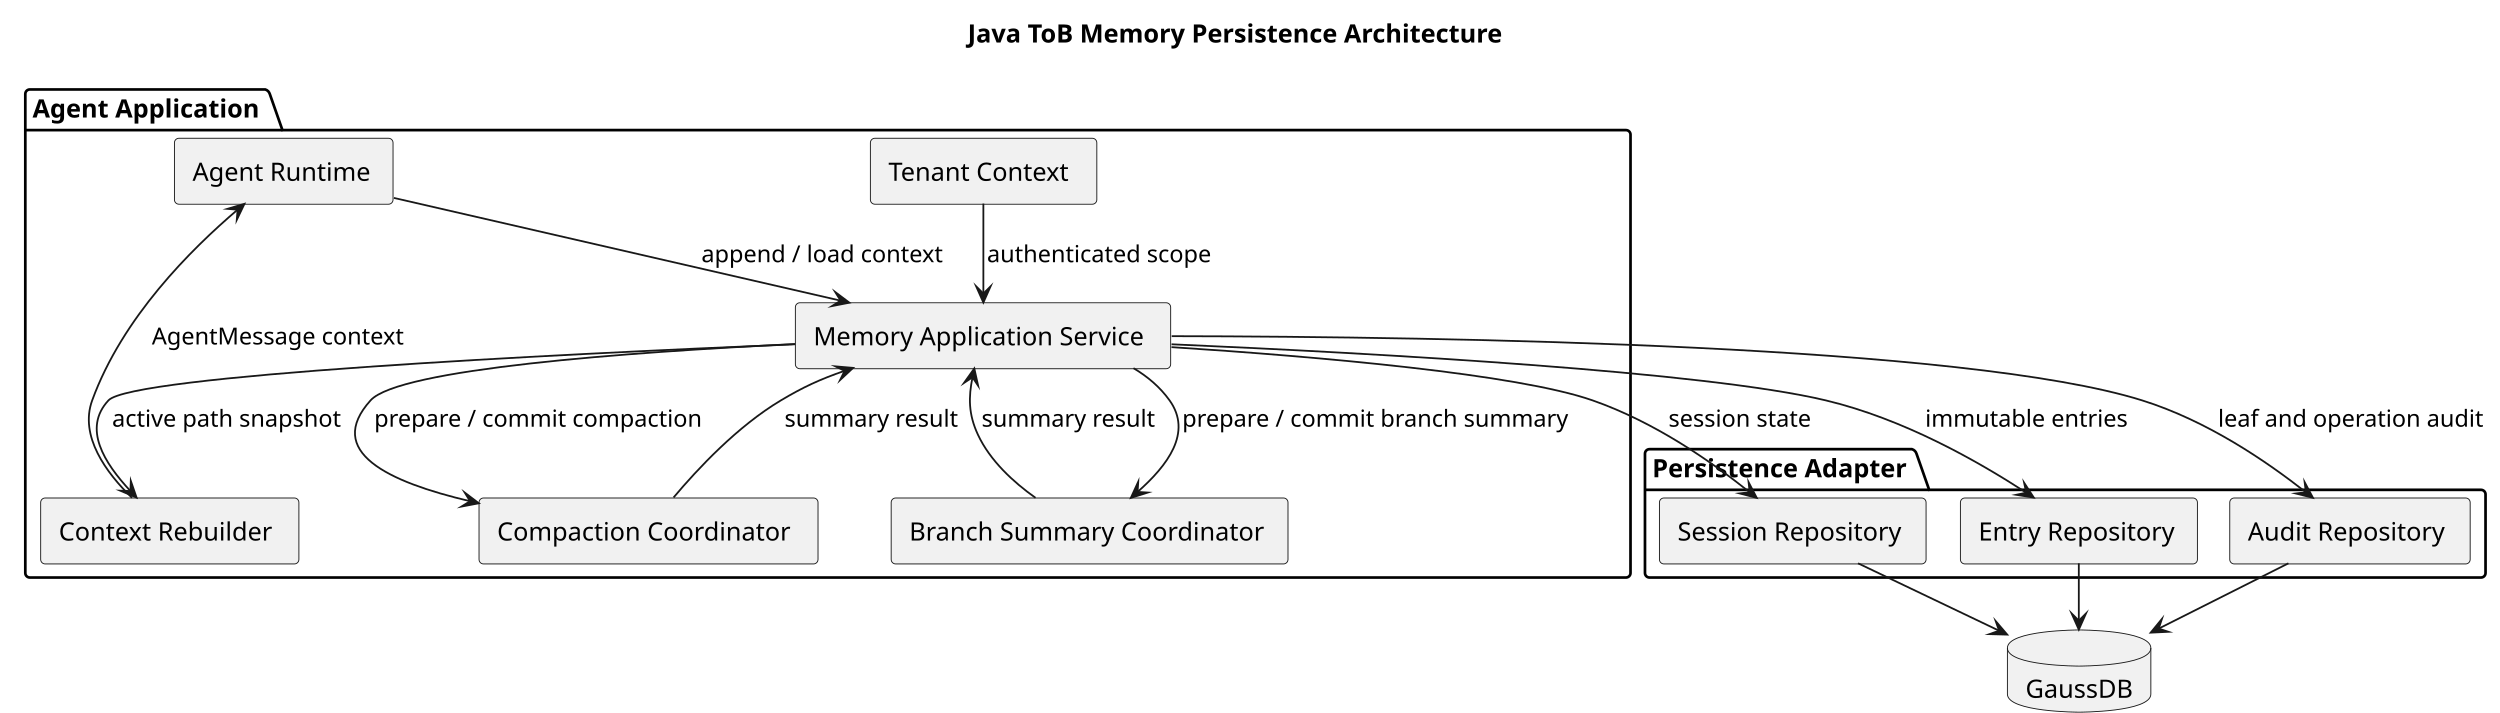
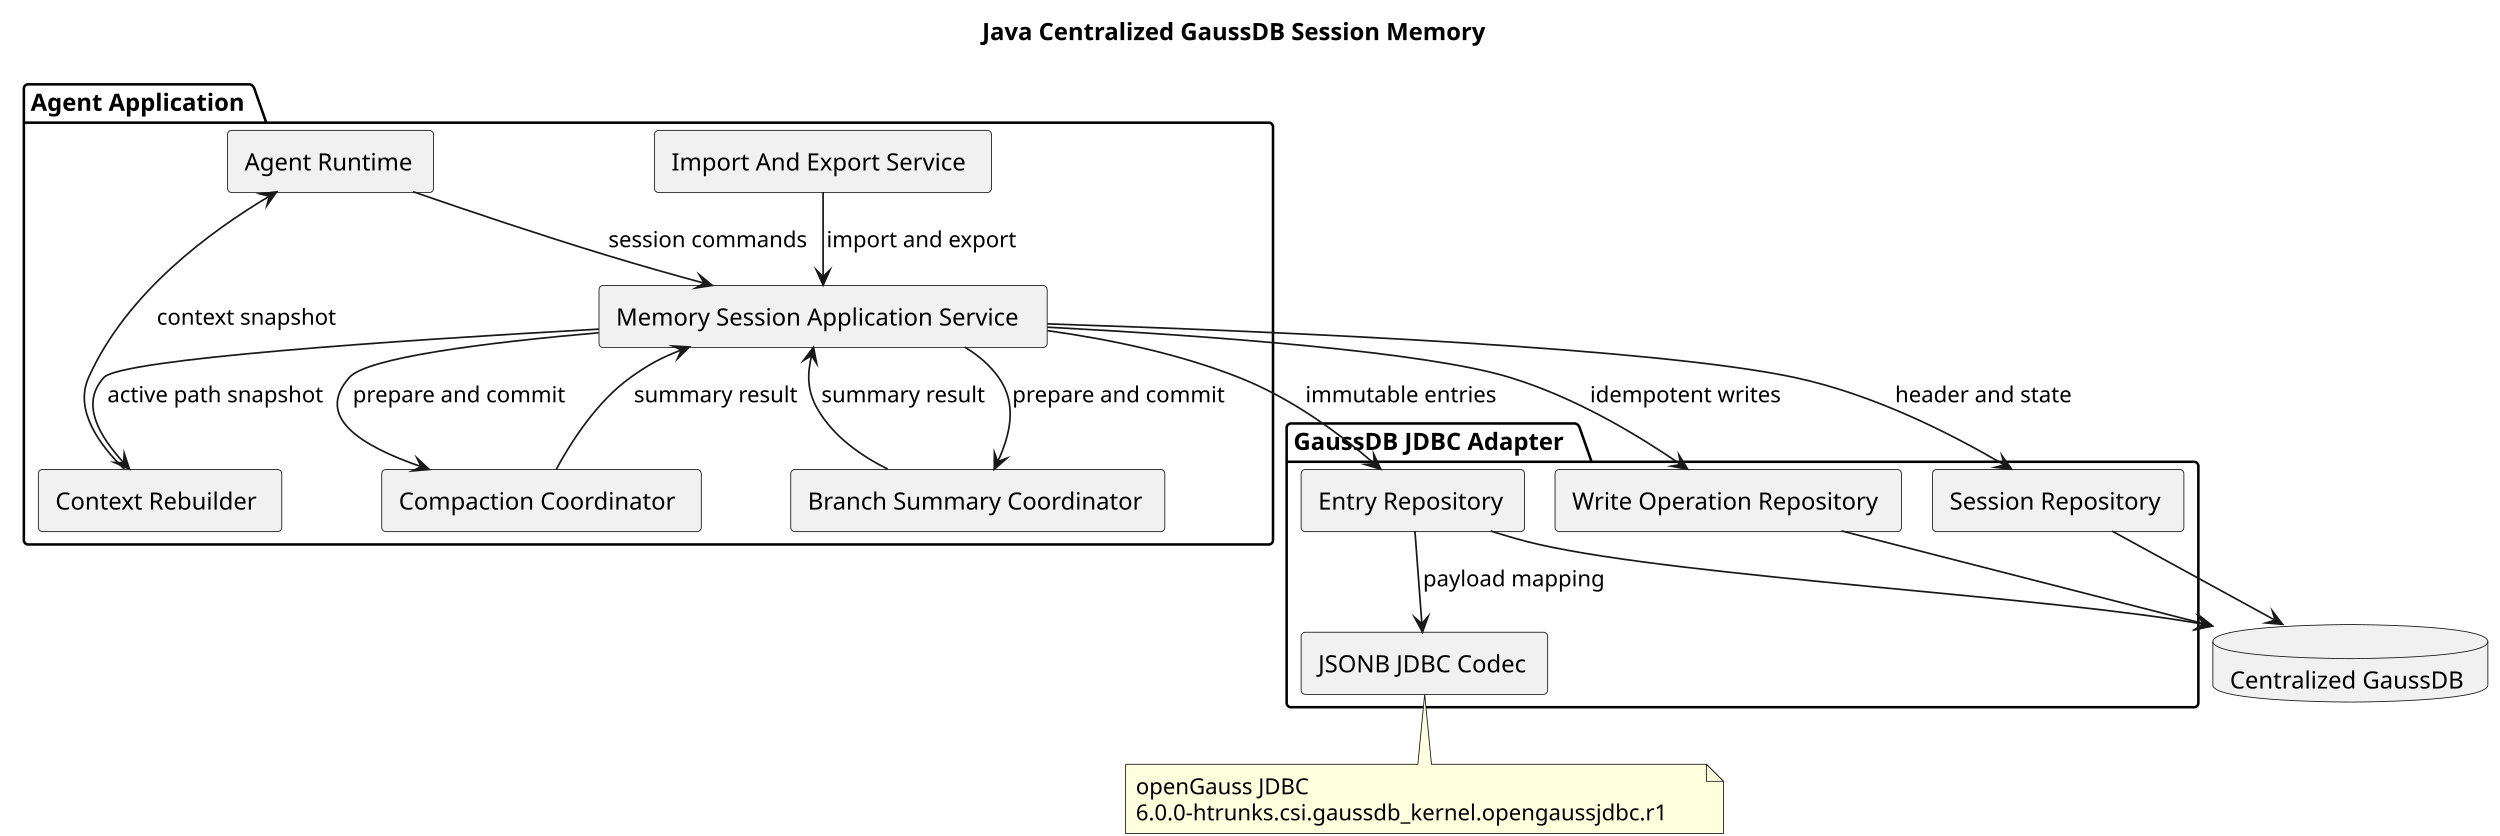
- <svg xmlns="http://www.w3.org/2000/svg" contentStyleType="text/css" data-diagram-type="DESCRIPTION" height="394px" preserveAspectRatio="none" style="width:1383px;height:394px;background:#FFFFFF;" version="1.1" viewBox="0 0 1383 394" width="1383px" zoomAndPan="magnify">
+ <svg xmlns="http://www.w3.org/2000/svg" contentStyleType="text/css" data-diagram-type="DESCRIPTION" height="490px" preserveAspectRatio="none" style="width:1467px;height:490px;background:#FFFFFF;" version="1.1" viewBox="0 0 1467 490" width="1467px" zoomAndPan="magnify">
  <defs />
  <g>
    <g class="title" data-source-line="2">
-       <text fill="#000000" font-family="sans-serif" font-size="14" font-weight="700" lengthAdjust="spacing" textLength="305.354" x="535.323" y="23.535">Java ToB Memory Persistence Architecture</text>
+       <text fill="#000000" font-family="sans-serif" font-size="14" font-weight="700" lengthAdjust="spacing" textLength="307.87" x="576.315" y="23.535">Java Centralized GaussDB Session Memory</text>
    </g>
-     <g class="cluster" data-qualified-name="Agent Application" data-source-line="11" id="ent0001">
-       <path d="M16.5,49.488 L146.74,49.488 A3.75,3.75 0 0 1 149.24,51.988 L156.24,71.977 L899.5,71.977 A2.5,2.5 0 0 1 902,74.477 L902,316.988 A2.5,2.5 0 0 1 899.5,319.488 L16.5,319.488 A2.5,2.5 0 0 1 14,316.988 L14,51.988 A2.5,2.5 0 0 1 16.5,49.488" fill="none" style="stroke:#000000;stroke-width:1.5;" />
+     <g class="cluster" data-qualified-name="Agent Application" data-source-line="15" id="ent0001">
+       <path d="M16.5,49.488 L146.74,49.488 A3.75,3.75 0 0 1 149.24,51.988 L156.24,71.977 L744.5,71.977 A2.5,2.5 0 0 1 747,74.477 L747,316.988 A2.5,2.5 0 0 1 744.5,319.488 L16.5,319.488 A2.5,2.5 0 0 1 14,316.988 L14,51.988 A2.5,2.5 0 0 1 16.5,49.488" fill="none" style="stroke:#000000;stroke-width:1.5;" />
      <line style="stroke:#000000;stroke-width:1.5;" x1="14" x2="156.24" y1="71.977" y2="71.977" />
      <text fill="#000000" font-family="sans-serif" font-size="14" font-weight="700" lengthAdjust="spacing" textLength="129.24" x="18" y="65.023">Agent Application</text>
    </g>
-     <g class="cluster" data-qualified-name="Persistence Adapter" data-source-line="20" id="ent0008">
-       <path d="M912.5,248.488 L1057.711,248.488 A3.75,3.75 0 0 1 1060.211,250.988 L1067.211,270.977 L1372.5,270.977 A2.5,2.5 0 0 1 1375,273.477 L1375,316.988 A2.5,2.5 0 0 1 1372.5,319.488 L912.5,319.488 A2.5,2.5 0 0 1 910,316.988 L910,250.988 A2.5,2.5 0 0 1 912.5,248.488" fill="none" style="stroke:#000000;stroke-width:1.5;" />
-       <line style="stroke:#000000;stroke-width:1.5;" x1="910" x2="1067.211" y1="270.977" y2="270.977" />
-       <text fill="#000000" font-family="sans-serif" font-size="14" font-weight="700" lengthAdjust="spacing" textLength="144.211" x="914" y="264.023">Persistence Adapter</text>
+     <g class="cluster" data-qualified-name="GaussDB JDBC Adapter" data-source-line="24" id="ent0008">
+       <path d="M757.5,248.488 L924.429,248.488 A3.75,3.75 0 0 1 926.929,250.988 L933.929,270.977 L1287.5,270.977 A2.5,2.5 0 0 1 1290,273.477 L1290,412.488 A2.5,2.5 0 0 1 1287.5,414.988 L757.5,414.988 A2.5,2.5 0 0 1 755,412.488 L755,250.988 A2.5,2.5 0 0 1 757.5,248.488" fill="none" style="stroke:#000000;stroke-width:1.5;" />
+       <line style="stroke:#000000;stroke-width:1.5;" x1="755" x2="933.929" y1="270.977" y2="270.977" />
+       <text fill="#000000" font-family="sans-serif" font-size="14" font-weight="700" lengthAdjust="spacing" textLength="165.929" x="759" y="264.023">GaussDB JDBC Adapter</text>
    </g>
-     <g class="entity" data-qualified-name="db" data-source-line="26" id="ent0012">
-       <path d="M1110.5,358.488 C1110.5,348.488 1150.175,348.488 1150.175,348.488 C1150.175,348.488 1189.85,348.488 1189.85,358.488 L1189.85,383.977 C1189.85,393.977 1150.175,393.977 1150.175,393.977 C1150.175,393.977 1110.5,393.977 1110.5,383.977 L1110.5,358.488" fill="#F1F1F1" style="stroke:#181818;stroke-width:0.5;" />
-       <path d="M1110.5,358.488 C1110.5,368.488 1150.175,368.488 1150.175,368.488 C1150.175,368.488 1189.85,368.488 1189.85,358.488" fill="none" style="stroke:#181818;stroke-width:0.5;" />
-       <text fill="#000000" font-family="sans-serif" font-size="14" lengthAdjust="spacing" textLength="59.35" x="1120.5" y="386.023">GaussDB</text>
+     <g class="entity" data-qualified-name="db" data-source-line="31" id="ent0013">
+       <path d="M1298.5,376.488 C1298.5,366.488 1379.19,366.488 1379.19,366.488 C1379.19,366.488 1459.881,366.488 1459.881,376.488 L1459.881,401.977 C1459.881,411.977 1379.19,411.977 1379.19,411.977 C1379.19,411.977 1298.5,411.977 1298.5,401.977 L1298.5,376.488" fill="#F1F1F1" style="stroke:#181818;stroke-width:0.5;" />
+       <path d="M1298.5,376.488 C1298.5,386.488 1379.19,386.488 1379.19,386.488 C1379.19,386.488 1459.881,386.488 1459.881,376.488" fill="none" style="stroke:#181818;stroke-width:0.5;" />
+       <text fill="#000000" font-family="sans-serif" font-size="14" lengthAdjust="spacing" textLength="141.381" x="1308.5" y="404.023">Centralized GaussDB</text>
    </g>
-     <g class="entity" data-qualified-name="Agent Application.runtime" data-source-line="12" id="ent0002">
-       <rect fill="#F1F1F1" height="36.488" rx="2.5" ry="2.5" style="stroke:#181818;stroke-width:0.5;" width="120.926" x="96.5" y="76.488" />
-       <text fill="#000000" font-family="sans-serif" font-size="14" lengthAdjust="spacing" textLength="100.926" x="106.5" y="100.023">Agent Runtime</text>
+     <g class="entity" data-qualified-name="GMN29" data-source-line="50" id="ent0030">
+       <path d="M660.5,448.488 L660.5,489.109 A0,0 0 0 0 660.5,489.109 L1011.318,489.109 A0,0 0 0 0 1011.318,489.109 L1011.318,458.488 L1001.318,448.488 L840,448.488 L836,407.299 L832,448.488 L660.5,448.488 A0,0 0 0 0 660.5,448.488" fill="#FEFFDD" style="stroke:#181818;stroke-width:0.5;" />
+       <path d="M1001.318,448.488 L1001.318,458.488 L1011.318,458.488 L1001.318,448.488" fill="#FEFFDD" style="stroke:#181818;stroke-width:0.5;" />
+       <text fill="#000000" font-family="sans-serif" font-size="13" lengthAdjust="spacing" textLength="103.74" x="666.5" y="466.057">openGauss JDBC</text>
+       <text fill="#000000" font-family="sans-serif" font-size="13" lengthAdjust="spacing" textLength="329.818" x="666.5" y="481.367">6.0.0-htrunks.csi.gaussdb_kernel.opengaussjdbc.r1</text>
    </g>
-     <g class="entity" data-qualified-name="Agent Application.memory" data-source-line="13" id="ent0003">
-       <rect fill="#F1F1F1" height="36.488" rx="2.5" ry="2.5" style="stroke:#181818;stroke-width:0.5;" width="207.612" x="440" y="167.488" />
-       <text fill="#000000" font-family="sans-serif" font-size="14" lengthAdjust="spacing" textLength="187.612" x="450" y="191.023">Memory Application Service</text>
+     <g class="entity" data-qualified-name="Agent Application.runtime" data-source-line="16" id="ent0002">
+       <rect fill="#F1F1F1" height="36.488" rx="2.5" ry="2.5" style="stroke:#181818;stroke-width:0.5;" width="120.926" x="133.5" y="76.488" />
+       <text fill="#000000" font-family="sans-serif" font-size="14" lengthAdjust="spacing" textLength="100.926" x="143.5" y="100.023">Agent Runtime</text>
    </g>
-     <g class="entity" data-qualified-name="Agent Application.context" data-source-line="14" id="ent0004">
+     <g class="entity" data-qualified-name="Agent Application.memory" data-source-line="17" id="ent0003">
+       <rect fill="#F1F1F1" height="36.488" rx="2.5" ry="2.5" style="stroke:#181818;stroke-width:0.5;" width="262.99" x="351.5" y="167.488" />
+       <text fill="#000000" font-family="sans-serif" font-size="14" lengthAdjust="spacing" textLength="242.99" x="361.5" y="191.023">Memory Session Application Service</text>
+     </g>
+     <g class="entity" data-qualified-name="Agent Application.context" data-source-line="18" id="ent0004">
      <rect fill="#F1F1F1" height="36.488" rx="2.5" ry="2.5" style="stroke:#181818;stroke-width:0.5;" width="142.849" x="22.5" y="275.488" />
      <text fill="#000000" font-family="sans-serif" font-size="14" lengthAdjust="spacing" textLength="122.849" x="32.5" y="299.023">Context Rebuilder</text>
    </g>
-     <g class="entity" data-qualified-name="Agent Application.compact" data-source-line="15" id="ent0005">
-       <rect fill="#F1F1F1" height="36.488" rx="2.5" ry="2.5" style="stroke:#181818;stroke-width:0.5;" width="187.528" x="265" y="275.488" />
-       <text fill="#000000" font-family="sans-serif" font-size="14" lengthAdjust="spacing" textLength="167.528" x="275" y="299.023">Compaction Coordinator</text>
+     <g class="entity" data-qualified-name="Agent Application.compact" data-source-line="19" id="ent0005">
+       <rect fill="#F1F1F1" height="36.488" rx="2.5" ry="2.5" style="stroke:#181818;stroke-width:0.5;" width="187.528" x="224" y="275.488" />
+       <text fill="#000000" font-family="sans-serif" font-size="14" lengthAdjust="spacing" textLength="167.528" x="234" y="299.023">Compaction Coordinator</text>
    </g>
-     <g class="entity" data-qualified-name="Agent Application.branch" data-source-line="16" id="ent0006">
-       <rect fill="#F1F1F1" height="36.488" rx="2.5" ry="2.5" style="stroke:#181818;stroke-width:0.5;" width="219.52" x="493" y="275.488" />
-       <text fill="#000000" font-family="sans-serif" font-size="14" lengthAdjust="spacing" textLength="199.52" x="503" y="299.023">Branch Summary Coordinator</text>
+     <g class="entity" data-qualified-name="Agent Application.branch" data-source-line="20" id="ent0006">
+       <rect fill="#F1F1F1" height="36.488" rx="2.5" ry="2.5" style="stroke:#181818;stroke-width:0.5;" width="219.52" x="464" y="275.488" />
+       <text fill="#000000" font-family="sans-serif" font-size="14" lengthAdjust="spacing" textLength="199.52" x="474" y="299.023">Branch Summary Coordinator</text>
    </g>
-     <g class="entity" data-qualified-name="Agent Application.tenant" data-source-line="17" id="ent0007">
-       <rect fill="#F1F1F1" height="36.488" rx="2.5" ry="2.5" style="stroke:#181818;stroke-width:0.5;" width="125.26" x="481.5" y="76.488" />
-       <text fill="#000000" font-family="sans-serif" font-size="14" lengthAdjust="spacing" textLength="105.26" x="491.5" y="100.023">Tenant Context</text>
+     <g class="entity" data-qualified-name="Agent Application.migration" data-source-line="21" id="ent0007">
+       <rect fill="#F1F1F1" height="36.488" rx="2.5" ry="2.5" style="stroke:#181818;stroke-width:0.5;" width="197.81" x="384" y="76.488" />
+       <text fill="#000000" font-family="sans-serif" font-size="14" lengthAdjust="spacing" textLength="177.81" x="394" y="100.023">Import And Export Service</text>
    </g>
-     <g class="entity" data-qualified-name="Persistence Adapter.sessionRepo" data-source-line="21" id="ent0009">
-       <rect fill="#F1F1F1" height="36.488" rx="2.5" ry="2.5" style="stroke:#181818;stroke-width:0.5;" width="147.504" x="918" y="275.488" />
-       <text fill="#000000" font-family="sans-serif" font-size="14" lengthAdjust="spacing" textLength="127.504" x="928" y="299.023">Session Repository</text>
+     <g class="entity" data-qualified-name="GaussDB JDBC Adapter.sessionRepo" data-source-line="25" id="ent0009">
+       <rect fill="#F1F1F1" height="36.488" rx="2.5" ry="2.5" style="stroke:#181818;stroke-width:0.5;" width="147.504" x="1134" y="275.488" />
+       <text fill="#000000" font-family="sans-serif" font-size="14" lengthAdjust="spacing" textLength="127.504" x="1144" y="299.023">Session Repository</text>
    </g>
-     <g class="entity" data-qualified-name="Persistence Adapter.entryRepo" data-source-line="22" id="ent0010">
-       <rect fill="#F1F1F1" height="36.488" rx="2.5" ry="2.5" style="stroke:#181818;stroke-width:0.5;" width="131.111" x="1084.5" y="275.488" />
-       <text fill="#000000" font-family="sans-serif" font-size="14" lengthAdjust="spacing" textLength="111.111" x="1094.5" y="299.023">Entry Repository</text>
+     <g class="entity" data-qualified-name="GaussDB JDBC Adapter.entryRepo" data-source-line="26" id="ent0010">
+       <rect fill="#F1F1F1" height="36.488" rx="2.5" ry="2.5" style="stroke:#181818;stroke-width:0.5;" width="131.111" x="763.5" y="275.488" />
+       <text fill="#000000" font-family="sans-serif" font-size="14" lengthAdjust="spacing" textLength="111.111" x="773.5" y="299.023">Entry Repository</text>
    </g>
-     <g class="entity" data-qualified-name="Persistence Adapter.auditRepo" data-source-line="23" id="ent0011">
-       <rect fill="#F1F1F1" height="36.488" rx="2.5" ry="2.5" style="stroke:#181818;stroke-width:0.5;" width="132.998" x="1233.5" y="275.488" />
-       <text fill="#000000" font-family="sans-serif" font-size="14" lengthAdjust="spacing" textLength="112.998" x="1243.5" y="299.023">Audit Repository</text>
+     <g class="entity" data-qualified-name="GaussDB JDBC Adapter.operationRepo" data-source-line="27" id="ent0011">
+       <rect fill="#F1F1F1" height="36.488" rx="2.5" ry="2.5" style="stroke:#181818;stroke-width:0.5;" width="203.292" x="912.5" y="275.488" />
+       <text fill="#000000" font-family="sans-serif" font-size="14" lengthAdjust="spacing" textLength="183.292" x="922.5" y="299.023">Write Operation Repository</text>
    </g>
-     <g class="link" data-entity-1="ent0002" data-entity-2="ent0003" data-link-type="dependency" id="lnk13">
-       <polygon fill="#181818" points="469.897,167.446,462.023,161.531,465.024,166.326,460.23,169.328,469.897,167.446" style="stroke:#181818;stroke-width:1;stroke-linejoin:miter;stroke-miterlimit:10;" />
-       <path d="M217.894,109.492 C286.116,125.182 391.838,149.495 465.024,166.326" fill="none" style="stroke:#181818;stroke-width:1;" />
-       <text fill="#000000" font-family="sans-serif" font-size="13" lengthAdjust="spacing" textLength="140.95" x="388" y="145.057">append / load context</text>
+     <g class="entity" data-qualified-name="GaussDB JDBC Adapter.jsonCodec" data-source-line="28" id="ent0012">
+       <rect fill="#F1F1F1" height="36.488" rx="2.5" ry="2.5" style="stroke:#181818;stroke-width:0.5;" width="144.674" x="763.5" y="370.988" />
+       <text fill="#000000" font-family="sans-serif" font-size="14" lengthAdjust="spacing" textLength="124.674" x="773.5" y="394.523">JSONB JDBC Codec</text>
    </g>
-     <g class="link" data-entity-1="ent0007" data-entity-2="ent0003" data-link-type="dependency" id="lnk14">
-       <polygon fill="#181818" points="544,167.381,548,158.381,544,162.381,540,158.381,544,167.381" style="stroke:#181818;stroke-width:1;stroke-linejoin:miter;stroke-miterlimit:10;" />
-       <path d="M544,112.648 C544,128.408 544,146.638 544,162.381" fill="none" style="stroke:#181818;stroke-width:1;" />
-       <text fill="#000000" font-family="sans-serif" font-size="13" lengthAdjust="spacing" textLength="127.042" x="546" y="145.057">authenticated scope</text>
+     <g class="link" data-entity-1="ent0002" data-entity-2="ent0003" data-link-type="dependency" id="lnk14">
+       <polygon fill="#181818" points="418.007,167.483,410.371,161.263,413.182,166.172,408.272,168.982,418.007,167.483" style="stroke:#181818;stroke-width:1;stroke-linejoin:miter;stroke-miterlimit:10;" />
+       <path d="M242.383,112.514 C274.232,123.523 316.922,137.907 355,149.488 C375.388,155.689 392.929,160.667 413.182,166.172" fill="none" style="stroke:#181818;stroke-width:1;" />
+       <text fill="#000000" font-family="sans-serif" font-size="13" lengthAdjust="spacing" textLength="120.022" x="357" y="145.057">session commands</text>
    </g>
    <g class="link" data-entity-1="ent0003" data-entity-2="ent0004" data-link-type="dependency" id="lnk15">
-       <polygon fill="#181818" points="75.561,275.297,72.352,265.985,72.153,271.639,66.499,271.439,75.561,275.297" style="stroke:#181818;stroke-width:1;stroke-linejoin:miter;stroke-miterlimit:10;" />
-       <path d="M439.849,190.446 C301.453,196.22 72.759,207.774 60,221.488 C45.571,236.998 57.67,256.097 72.153,271.639" fill="none" style="stroke:#181818;stroke-width:1;" />
-       <text fill="#000000" font-family="sans-serif" font-size="13" lengthAdjust="spacing" textLength="130.546" x="62" y="236.057">active path snapshot</text>
+       <polygon fill="#181818" points="75.98,275.293,72.883,265.944,72.615,271.594,66.965,271.327,75.98,275.293" style="stroke:#181818;stroke-width:1;stroke-linejoin:miter;stroke-miterlimit:10;" />
+       <path d="M351.416,193.125 C231.289,199.84 70.895,210.738 61,221.488 C46.731,236.99 58.474,256.049 72.615,271.594" fill="none" style="stroke:#181818;stroke-width:1;" />
+       <text fill="#000000" font-family="sans-serif" font-size="13" lengthAdjust="spacing" textLength="130.546" x="63" y="236.057">active path snapshot</text>
    </g>
    <g class="link" data-entity-1="ent0003" data-entity-2="ent0005" data-link-type="dependency" id="lnk16">
-       <polygon fill="#181818" points="264.91,278.412,257.063,272.46,260.043,277.268,255.234,280.248,264.91,278.412" style="stroke:#181818;stroke-width:1;stroke-linejoin:miter;stroke-miterlimit:10;" />
-       <path d="M439.881,190.319 C346.117,194.87 220.654,204.135 205,221.488 C179.413,249.852 214.456,266.56 260.043,277.268" fill="none" style="stroke:#181818;stroke-width:1;" />
-       <text fill="#000000" font-family="sans-serif" font-size="13" lengthAdjust="spacing" textLength="188.836" x="207" y="236.057">prepare / commit compaction</text>
+       <polygon fill="#181818" points="251.87,275.483,244.676,268.757,247.146,273.846,242.057,276.316,251.87,275.483" style="stroke:#181818;stroke-width:1;stroke-linejoin:miter;stroke-miterlimit:10;" />
+       <path d="M351.33,195.267 C284.525,201.098 215.277,209.837 205,221.488 C184.387,244.859 211.901,261.634 247.146,273.846" fill="none" style="stroke:#181818;stroke-width:1;" />
+       <text fill="#000000" font-family="sans-serif" font-size="13" lengthAdjust="spacing" textLength="127.861" x="207" y="236.057">prepare and commit</text>
    </g>
    <g class="link" data-entity-1="ent0003" data-entity-2="ent0006" data-link-type="dependency" id="lnk17">
-       <polygon fill="#181818" points="625.57,275.438,634.963,272.478,629.317,272.128,629.668,266.482,625.57,275.438" style="stroke:#181818;stroke-width:1;stroke-linejoin:miter;stroke-miterlimit:10;" />
-       <path d="M627.039,203.663 C634.8,208.282 641.721,214.119 647,221.488 C659.752,239.289 645.9,257.483 629.317,272.128" fill="none" style="stroke:#181818;stroke-width:1;" />
-       <text fill="#000000" font-family="sans-serif" font-size="13" lengthAdjust="spacing" textLength="221.209" x="654" y="236.057">prepare / commit branch summary</text>
+       <polygon fill="#181818" points="583.399,275.41,590.791,268.902,585.487,270.866,583.522,265.562,583.399,275.41" style="stroke:#181818;stroke-width:1;stroke-linejoin:miter;stroke-miterlimit:10;" />
+       <path d="M566.039,203.663 C573.8,208.282 580.721,214.119 586,221.488 C597.284,237.24 592.592,255.403 585.487,270.866" fill="none" style="stroke:#181818;stroke-width:1;" />
+       <text fill="#000000" font-family="sans-serif" font-size="13" lengthAdjust="spacing" textLength="127.861" x="594" y="236.057">prepare and commit</text>
    </g>
-     <g class="link" data-entity-1="ent0003" data-entity-2="ent0009" data-link-type="dependency" id="lnk18">
-       <polygon fill="#181818" points="971.851,275.433,967.304,266.697,967.94,272.318,962.319,272.954,971.851,275.433" style="stroke:#181818;stroke-width:1;stroke-linejoin:miter;stroke-miterlimit:10;" />
-       <path d="M648.066,192.034 C730.813,197.417 839.355,206.931 881,221.488 C915.767,233.641 946.796,255.475 967.94,272.318" fill="none" style="stroke:#181818;stroke-width:1;" />
-       <text fill="#000000" font-family="sans-serif" font-size="13" lengthAdjust="spacing" textLength="81.821" x="923" y="236.057">session state</text>
+     <g class="link" data-entity-1="ent0007" data-entity-2="ent0003" data-link-type="dependency" id="lnk18">
+       <polygon fill="#181818" points="483,167.381,487,158.381,483,162.381,479,158.381,483,167.381" style="stroke:#181818;stroke-width:1;stroke-linejoin:miter;stroke-miterlimit:10;" />
+       <path d="M483,112.648 C483,128.408 483,146.638 483,162.381" fill="none" style="stroke:#181818;stroke-width:1;" />
+       <text fill="#000000" font-family="sans-serif" font-size="13" lengthAdjust="spacing" textLength="115.464" x="485" y="145.057">import and export</text>
    </g>
-     <g class="link" data-entity-1="ent0003" data-entity-2="ent0010" data-link-type="dependency" id="lnk19">
-       <polygon fill="#181818" points="1125.102,275.27,1119.733,267.013,1120.909,272.546,1115.376,273.722,1125.102,275.27" style="stroke:#181818;stroke-width:1;stroke-linejoin:miter;stroke-miterlimit:10;" />
-       <path d="M648.097,190.454 C764.006,195.551 943.762,205.676 1010,221.488 C1053.207,231.803 1093.957,255.043 1120.909,272.546" fill="none" style="stroke:#181818;stroke-width:1;" />
-       <text fill="#000000" font-family="sans-serif" font-size="13" lengthAdjust="spacing" textLength="114.556" x="1065" y="236.057">immutable entries</text>
+     <g class="link" data-entity-1="ent0003" data-entity-2="ent0009" data-link-type="dependency" id="lnk19">
+       <polygon fill="#181818" points="1180.453,275.33,1174.709,267.33,1176.138,272.803,1170.665,274.232,1180.453,275.33" style="stroke:#181818;stroke-width:1;stroke-linejoin:miter;stroke-miterlimit:10;" />
+       <path d="M614.653,190.052 C756.418,194.693 972.458,204.317 1053,221.488 C1100.33,231.579 1146.114,255.214 1176.138,272.803" fill="none" style="stroke:#181818;stroke-width:1;" />
+       <text fill="#000000" font-family="sans-serif" font-size="13" lengthAdjust="spacing" textLength="105.663" x="1112" y="236.057">header and state</text>
    </g>
-     <g class="link" data-entity-1="ent0003" data-entity-2="ent0011" data-link-type="dependency" id="lnk20">
-       <polygon fill="#181818" points="1279.542,275.4,1274.926,266.7,1275.607,272.316,1269.991,272.996,1279.542,275.4" style="stroke:#181818;stroke-width:1;stroke-linejoin:miter;stroke-miterlimit:10;" />
-       <path d="M648.178,185.963 C803.513,186.23 1087.959,191.062 1185,221.488 C1221.27,232.86 1253.753,255.187 1275.607,272.316" fill="none" style="stroke:#181818;stroke-width:1;" />
-       <text fill="#000000" font-family="sans-serif" font-size="13" lengthAdjust="spacing" textLength="151.36" x="1227" y="236.057">leaf and operation audit</text>
+     <g class="link" data-entity-1="ent0003" data-entity-2="ent0010" data-link-type="dependency" id="lnk20">
+       <polygon fill="#181818" points="810.277,275.362,806.065,266.459,806.487,272.1,800.846,272.522,810.277,275.362" style="stroke:#181818;stroke-width:1;stroke-linejoin:miter;stroke-miterlimit:10;" />
+       <path d="M614.74,194.047 C651.954,199.188 691.862,207.646 727,221.488 C759.119,234.142 787.143,255.451 806.487,272.1" fill="none" style="stroke:#181818;stroke-width:1;" />
+       <text fill="#000000" font-family="sans-serif" font-size="13" lengthAdjust="spacing" textLength="114.556" x="766" y="236.057">immutable entries</text>
    </g>
-     <g class="link" data-entity-1="ent0009" data-entity-2="ent0012" data-link-type="dependency" id="lnk21">
-       <polygon fill="#181818" points="1110.407,351.069,1104.011,343.579,1105.896,348.913,1100.562,350.798,1110.407,351.069" style="stroke:#181818;stroke-width:1;stroke-linejoin:miter;stroke-miterlimit:10;" />
-       <path d="M1027.853,311.62 C1052.436,323.367 1080.548,336.801 1105.896,348.913" fill="none" style="stroke:#181818;stroke-width:1;" />
+     <g class="link" data-entity-1="ent0003" data-entity-2="ent0011" data-link-type="dependency" id="lnk21">
+       <polygon fill="#181818" points="990.366,275.352,985.199,266.967,986.241,272.527,980.68,273.568,990.366,275.352" style="stroke:#181818;stroke-width:1;stroke-linejoin:miter;stroke-miterlimit:10;" />
+       <path d="M614.618,191.997 C712.362,197.199 836.887,206.482 886,221.488 C925.128,233.443 961.541,255.619 986.241,272.527" fill="none" style="stroke:#181818;stroke-width:1;" />
+       <text fill="#000000" font-family="sans-serif" font-size="13" lengthAdjust="spacing" textLength="114.461" x="933" y="236.057">idempotent writes</text>
    </g>
    <g class="link" data-entity-1="ent0010" data-entity-2="ent0012" data-link-type="dependency" id="lnk22">
-       <polygon fill="#181818" points="1150,348.323,1154,339.323,1150,343.323,1146,339.323,1150,348.323" style="stroke:#181818;stroke-width:1;stroke-linejoin:miter;stroke-miterlimit:10;" />
-       <path d="M1150,311.62 C1150,322.497 1150,331.668 1150,343.323" fill="none" style="stroke:#181818;stroke-width:1;" />
+       <polygon fill="#181818" points="834.724,370.948,838.041,361.674,834.351,365.962,830.063,362.271,834.724,370.948" style="stroke:#181818;stroke-width:1;stroke-linejoin:miter;stroke-miterlimit:10;" />
+       <path d="M830.284,311.638 C831.547,328.508 833.091,349.129 834.351,365.962" fill="none" style="stroke:#181818;stroke-width:1;" />
+       <text fill="#000000" font-family="sans-serif" font-size="13" lengthAdjust="spacing" textLength="108.983" x="835" y="344.057">payload mapping</text>
    </g>
-     <g class="link" data-entity-1="ent0011" data-entity-2="ent0012" data-link-type="dependency" id="lnk23">
-       <polygon fill="#181818" points="1189.745,349.983,1199.582,349.51,1194.211,347.735,1195.986,342.364,1189.745,349.983" style="stroke:#181818;stroke-width:1;stroke-linejoin:miter;stroke-miterlimit:10;" />
-       <path d="M1265.963,311.62 C1243.316,323.019 1217.947,335.788 1194.211,347.735" fill="none" style="stroke:#181818;stroke-width:1;" />
+     <g class="link" data-entity-1="ent0009" data-entity-2="ent0013" data-link-type="dependency" id="lnk23">
+       <polygon fill="#181818" points="1339.407,366.339,1333.429,358.512,1335.02,363.94,1329.591,365.531,1339.407,366.339" style="stroke:#181818;stroke-width:1;stroke-linejoin:miter;stroke-miterlimit:10;" />
+       <path d="M1239.364,311.638 C1267.518,327.032 1304.59,347.302 1335.02,363.94" fill="none" style="stroke:#181818;stroke-width:1;" />
    </g>
-     <g class="link" data-entity-1="ent0005" data-entity-2="ent0003" data-link-type="dependency" id="lnk24">
-       <polygon fill="#181818" points="471.945,203.512,462.132,202.669,467.219,205.144,464.744,210.231,471.945,203.512" style="stroke:#181818;stroke-width:1;stroke-linejoin:miter;stroke-miterlimit:10;" />
-       <path d="M372.609,275.219 C386.099,259.178 408.153,235.692 432,221.488 C444.252,214.191 453.451,209.9 467.219,205.144" fill="none" style="stroke:#181818;stroke-width:1;" />
-       <text fill="#000000" font-family="sans-serif" font-size="13" lengthAdjust="spacing" textLength="98.249" x="434" y="236.057">summary result</text>
+     <g class="link" data-entity-1="ent0010" data-entity-2="ent0013" data-link-type="dependency" id="lnk24">
+       <polygon fill="#181818" points="1298.069,367.265,1290.005,361.611,1293.162,366.304,1288.469,369.462,1298.069,367.265" style="stroke:#181818;stroke-width:1;stroke-linejoin:miter;stroke-miterlimit:10;" />
+       <path d="M874.766,311.582 C884.014,314.572 893.742,317.392 903,319.488 C988.353,338.818 1207.958,350.503 1294,366.488 C1295.347,366.738 1291.797,366.037 1293.162,366.304" fill="none" style="stroke:#181818;stroke-width:1;" />
    </g>
-     <g class="link" data-entity-1="ent0006" data-entity-2="ent0003" data-link-type="dependency" id="lnk25">
-       <polygon fill="#181818" points="538.982,203.822,533.274,211.849,537.989,208.723,541.115,213.437,538.982,203.822" style="stroke:#181818;stroke-width:1;stroke-linejoin:miter;stroke-miterlimit:10;" />
-       <path d="M572.857,275.406 C560.577,266.693 547.711,254.875 541,240.488 C535.681,229.086 535.76,219.726 537.989,208.723" fill="none" style="stroke:#181818;stroke-width:1;" />
-       <text fill="#000000" font-family="sans-serif" font-size="13" lengthAdjust="spacing" textLength="98.249" x="543" y="236.057">summary result</text>
+     <g class="link" data-entity-1="ent0011" data-entity-2="ent0013" data-link-type="dependency" id="lnk25">
+       <polygon fill="#181818" points="1298.272,367.309,1290.546,361.2,1293.429,366.068,1288.561,368.95,1298.272,367.309" style="stroke:#181818;stroke-width:1;stroke-linejoin:miter;stroke-miterlimit:10;" />
+       <path d="M1080.522,311.529 C1141.798,327.226 1228.013,349.311 1293.429,366.068" fill="none" style="stroke:#181818;stroke-width:1;" />
    </g>
-     <g class="link" data-entity-1="ent0004" data-entity-2="ent0002" data-link-type="dependency" id="lnk26">
-       <polygon fill="#181818" points="135.242,112.748,125.798,115.545,131.437,115.992,130.989,121.632,135.242,112.748" style="stroke:#181818;stroke-width:1;stroke-linejoin:miter;stroke-miterlimit:10;" />
-       <path d="M73.013,275.376 C58.791,261.568 43.791,241.255 51,221.488 C67.748,175.564 105.613,138.018 131.437,115.992" fill="none" style="stroke:#181818;stroke-width:1;" />
-       <text fill="#000000" font-family="sans-serif" font-size="13" lengthAdjust="spacing" textLength="143.235" x="84" y="190.557">AgentMessage context</text>
+     <g class="link" data-entity-1="ent0005" data-entity-2="ent0003" data-link-type="dependency" id="lnk26">
+       <polygon fill="#181818" points="404.534,203.586,394.7,203.051,399.861,205.366,397.547,210.527,404.534,203.586" style="stroke:#181818;stroke-width:1;stroke-linejoin:miter;stroke-miterlimit:10;" />
+       <path d="M326.386,275.402 C335.144,259.265 350.346,235.505 370,221.488 C380.367,214.095 387.668,210.009 399.861,205.366" fill="none" style="stroke:#181818;stroke-width:1;" />
+       <text fill="#000000" font-family="sans-serif" font-size="13" lengthAdjust="spacing" textLength="98.249" x="372" y="236.057">summary result</text>
+     </g>
+     <g class="link" data-entity-1="ent0006" data-entity-2="ent0003" data-link-type="dependency" id="lnk27">
+       <polygon fill="#181818" points="477.365,203.709,471.438,211.575,476.237,208.581,479.232,213.38,477.365,203.709" style="stroke:#181818;stroke-width:1;stroke-linejoin:miter;stroke-miterlimit:10;" />
+       <path d="M520.893,275.262 C504.909,267.312 489.188,256.072 480,240.488 C473.514,229.488 473.639,219.807 476.237,208.581" fill="none" style="stroke:#181818;stroke-width:1;" />
+       <text fill="#000000" font-family="sans-serif" font-size="13" lengthAdjust="spacing" textLength="98.249" x="482" y="236.057">summary result</text>
+     </g>
+     <g class="link" data-entity-1="ent0004" data-entity-2="ent0002" data-link-type="dependency" id="lnk28">
+       <polygon fill="#181818" points="162.318,112.569,152.541,113.752,158.026,115.134,156.644,120.619,162.318,112.569" style="stroke:#181818;stroke-width:1;stroke-linejoin:miter;stroke-miterlimit:10;" />
+       <path d="M72.946,275.278 C58.497,261.25 43.367,240.69 52,221.488 C74.502,171.438 123.509,135.758 158.026,115.134" fill="none" style="stroke:#181818;stroke-width:1;" />
+       <text fill="#000000" font-family="sans-serif" font-size="13" lengthAdjust="spacing" textLength="109.364" x="92" y="190.557">context snapshot</text>
    </g>
  </g>
</svg>
